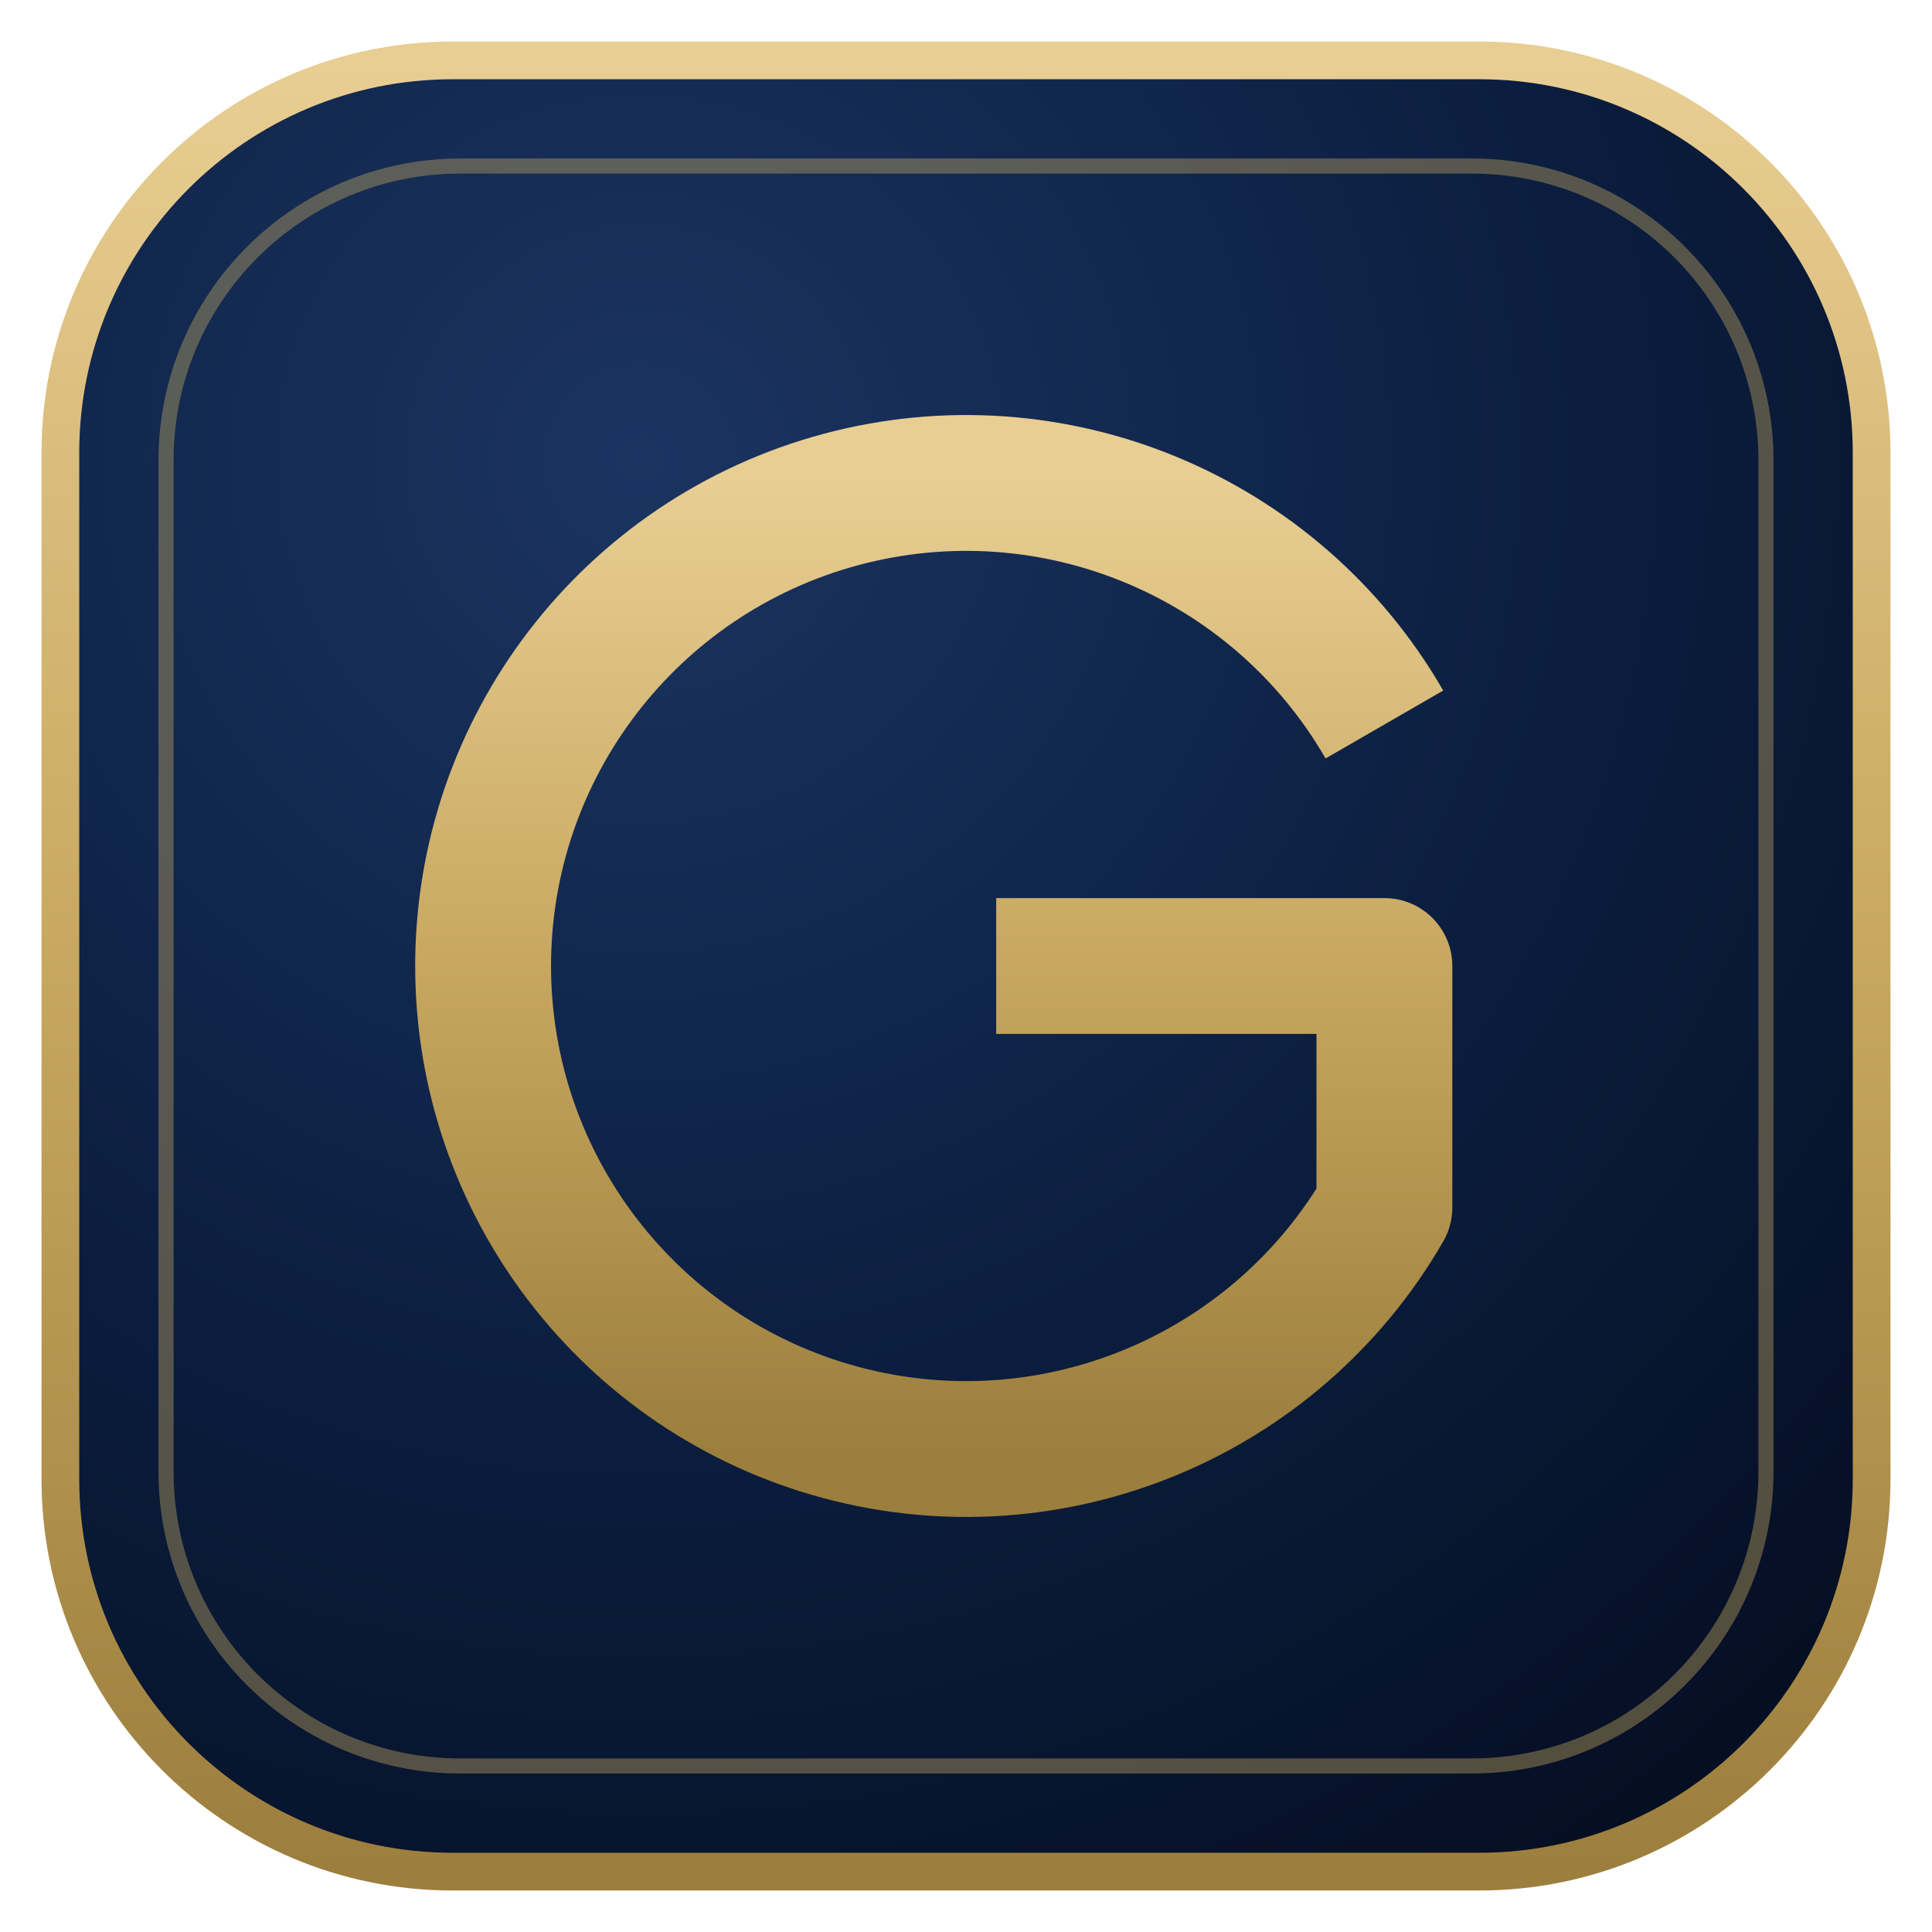
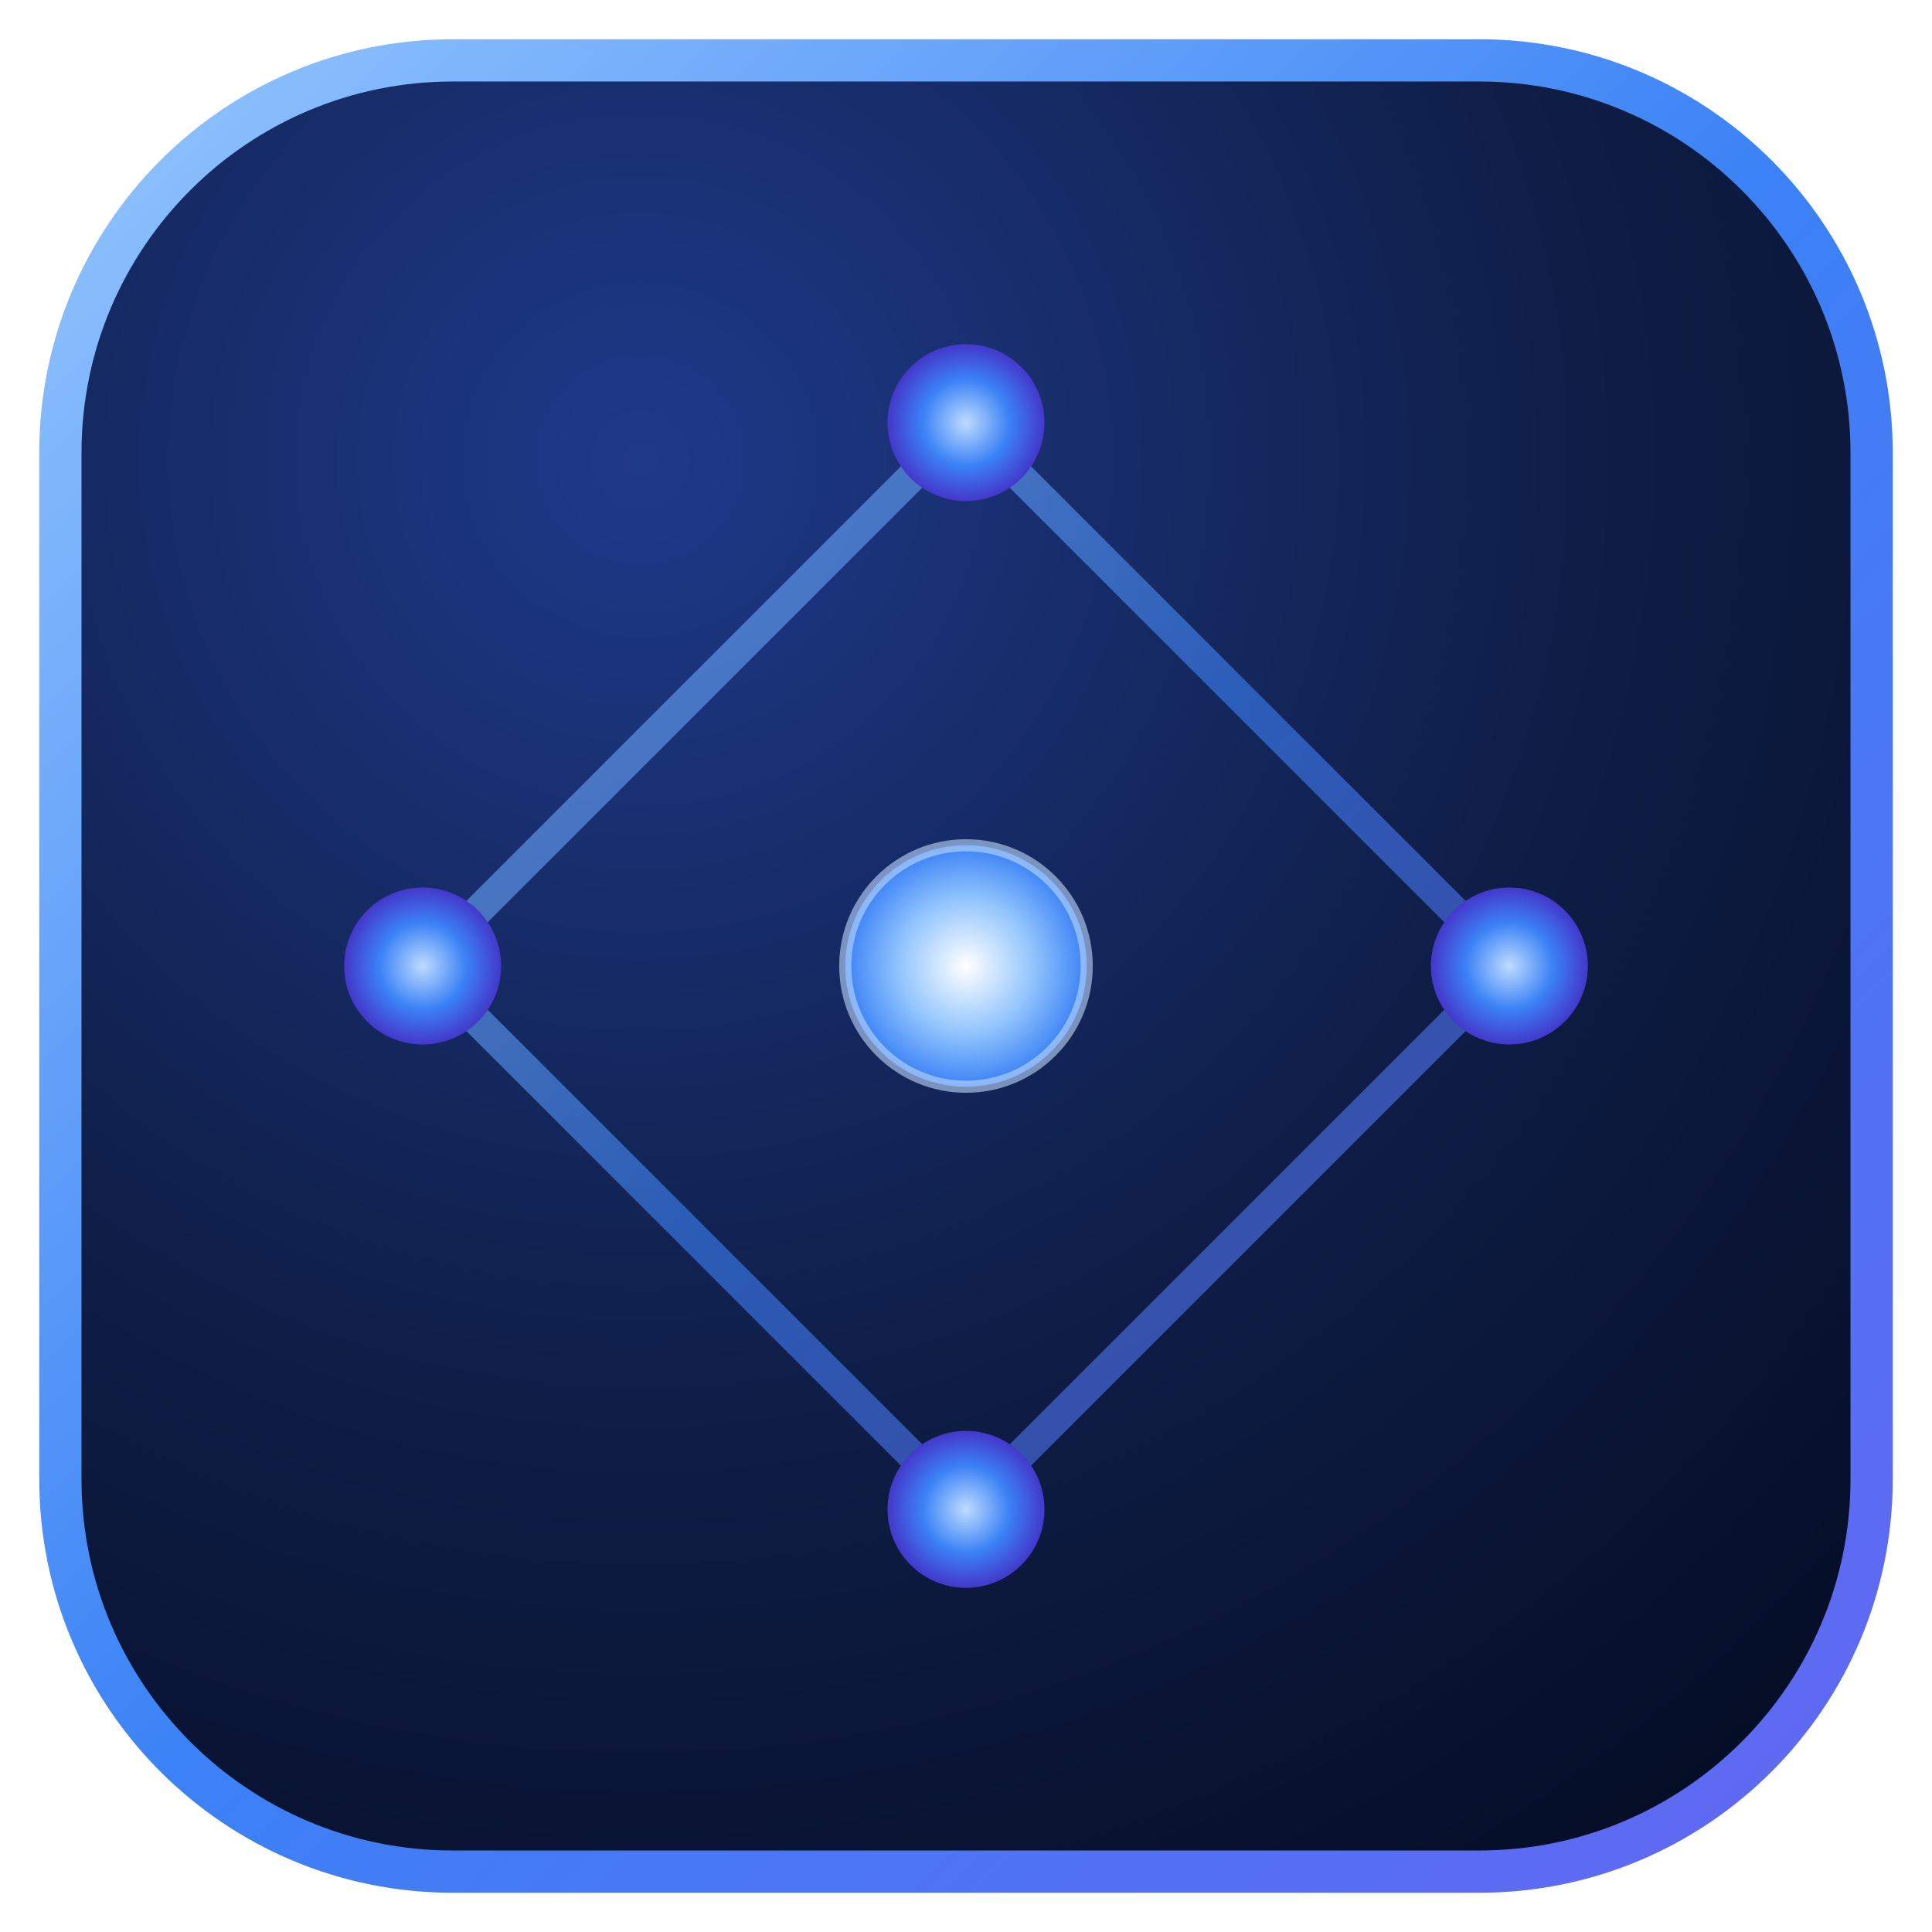
<svg xmlns="http://www.w3.org/2000/svg" viewBox="0 0 64 64" fill="none">
  <defs>
    <radialGradient id="genesisLogoBg" cx="32%" cy="22%" r="95%">
-       <stop offset="0%" stop-color="#1B3461" />
-       <stop offset="55%" stop-color="#0B1E3F" />
-       <stop offset="100%" stop-color="#050E22" />
+       <stop offset="0%" stop-color="#1E3A8A" />
+       <stop offset="55%" stop-color="#0F1E47" />
+       <stop offset="100%" stop-color="#050D26" />
    </radialGradient>
-     <linearGradient id="genesisLogoGold" x1="0" y1="0" x2="0" y2="1">
-       <stop offset="0%" stop-color="#E8CE93" />
-       <stop offset="48%" stop-color="#C9A961" />
-       <stop offset="100%" stop-color="#9C7E3D" />
+     <linearGradient id="genesisLogoStroke" x1="0" y1="0" x2="1" y2="1">
+       <stop offset="0%" stop-color="#93C5FD" />
+       <stop offset="50%" stop-color="#3B82F6" />
+       <stop offset="100%" stop-color="#6366F1" />
    </linearGradient>
+     <radialGradient id="genesisLogoCore" cx="50%" cy="50%" r="50%">
+       <stop offset="0%" stop-color="#FFFFFF" />
+       <stop offset="55%" stop-color="#93C5FD" />
+       <stop offset="100%" stop-color="#3B82F6" />
+     </radialGradient>
+     <radialGradient id="genesisLogoAgent" cx="50%" cy="50%" r="50%">
+       <stop offset="0%" stop-color="#BFDBFE" />
+       <stop offset="55%" stop-color="#3B82F6" />
+       <stop offset="100%" stop-color="#4338CA" />
+     </radialGradient>
  </defs>
  <rect x="2" y="2" width="60" height="60" rx="13" ry="13" fill="url(#genesisLogoBg)" />
-   <rect x="2" y="2" width="60" height="60" rx="13" ry="13" fill="none" stroke="url(#genesisLogoGold)" stroke-width="1.25" />
-   <rect x="5.5" y="5.5" width="53" height="53" rx="9.75" ry="9.75" fill="none" stroke="#C9A961" stroke-width="0.5" opacity="0.4" />
-   <path d="M 45.86 24 A 16 16 0 1 0 45.86 40 L 45.86 32 L 33 32" stroke="url(#genesisLogoGold)" stroke-width="4.5" stroke-linecap="butt" stroke-linejoin="round" fill="none" />
+   <rect x="2" y="2" width="60" height="60" rx="13" ry="13" fill="none" stroke="url(#genesisLogoStroke)" stroke-width="1.4" />
+   <g stroke="url(#genesisLogoStroke)" stroke-linecap="round" fill="none">
+     <path d="M 32 14 L 50 32 L 32 50 L 14 32 Z" stroke-width="1" opacity="0.6" />
+     <line x1="32" y1="32" x2="32" y2="14" stroke-width="0.9" opacity="0.4" />
+     <line x1="32" y1="32" x2="50" y2="32" stroke-width="0.9" opacity="0.4" />
+     <line x1="32" y1="32" x2="32" y2="50" stroke-width="0.9" opacity="0.4" />
+     <line x1="32" y1="32" x2="14" y2="32" stroke-width="0.9" opacity="0.4" />
+   </g>
+   <circle cx="32" cy="14" r="2.6" fill="url(#genesisLogoAgent)" />
+   <circle cx="50" cy="32" r="2.6" fill="url(#genesisLogoAgent)" />
+   <circle cx="32" cy="50" r="2.6" fill="url(#genesisLogoAgent)" />
+   <circle cx="14" cy="32" r="2.6" fill="url(#genesisLogoAgent)" />
+   <circle cx="32" cy="32" r="4" fill="url(#genesisLogoCore)" />
+   <circle cx="32" cy="32" r="4" fill="none" stroke="#BFDBFE" stroke-width="0.4" opacity="0.6" />
</svg>
